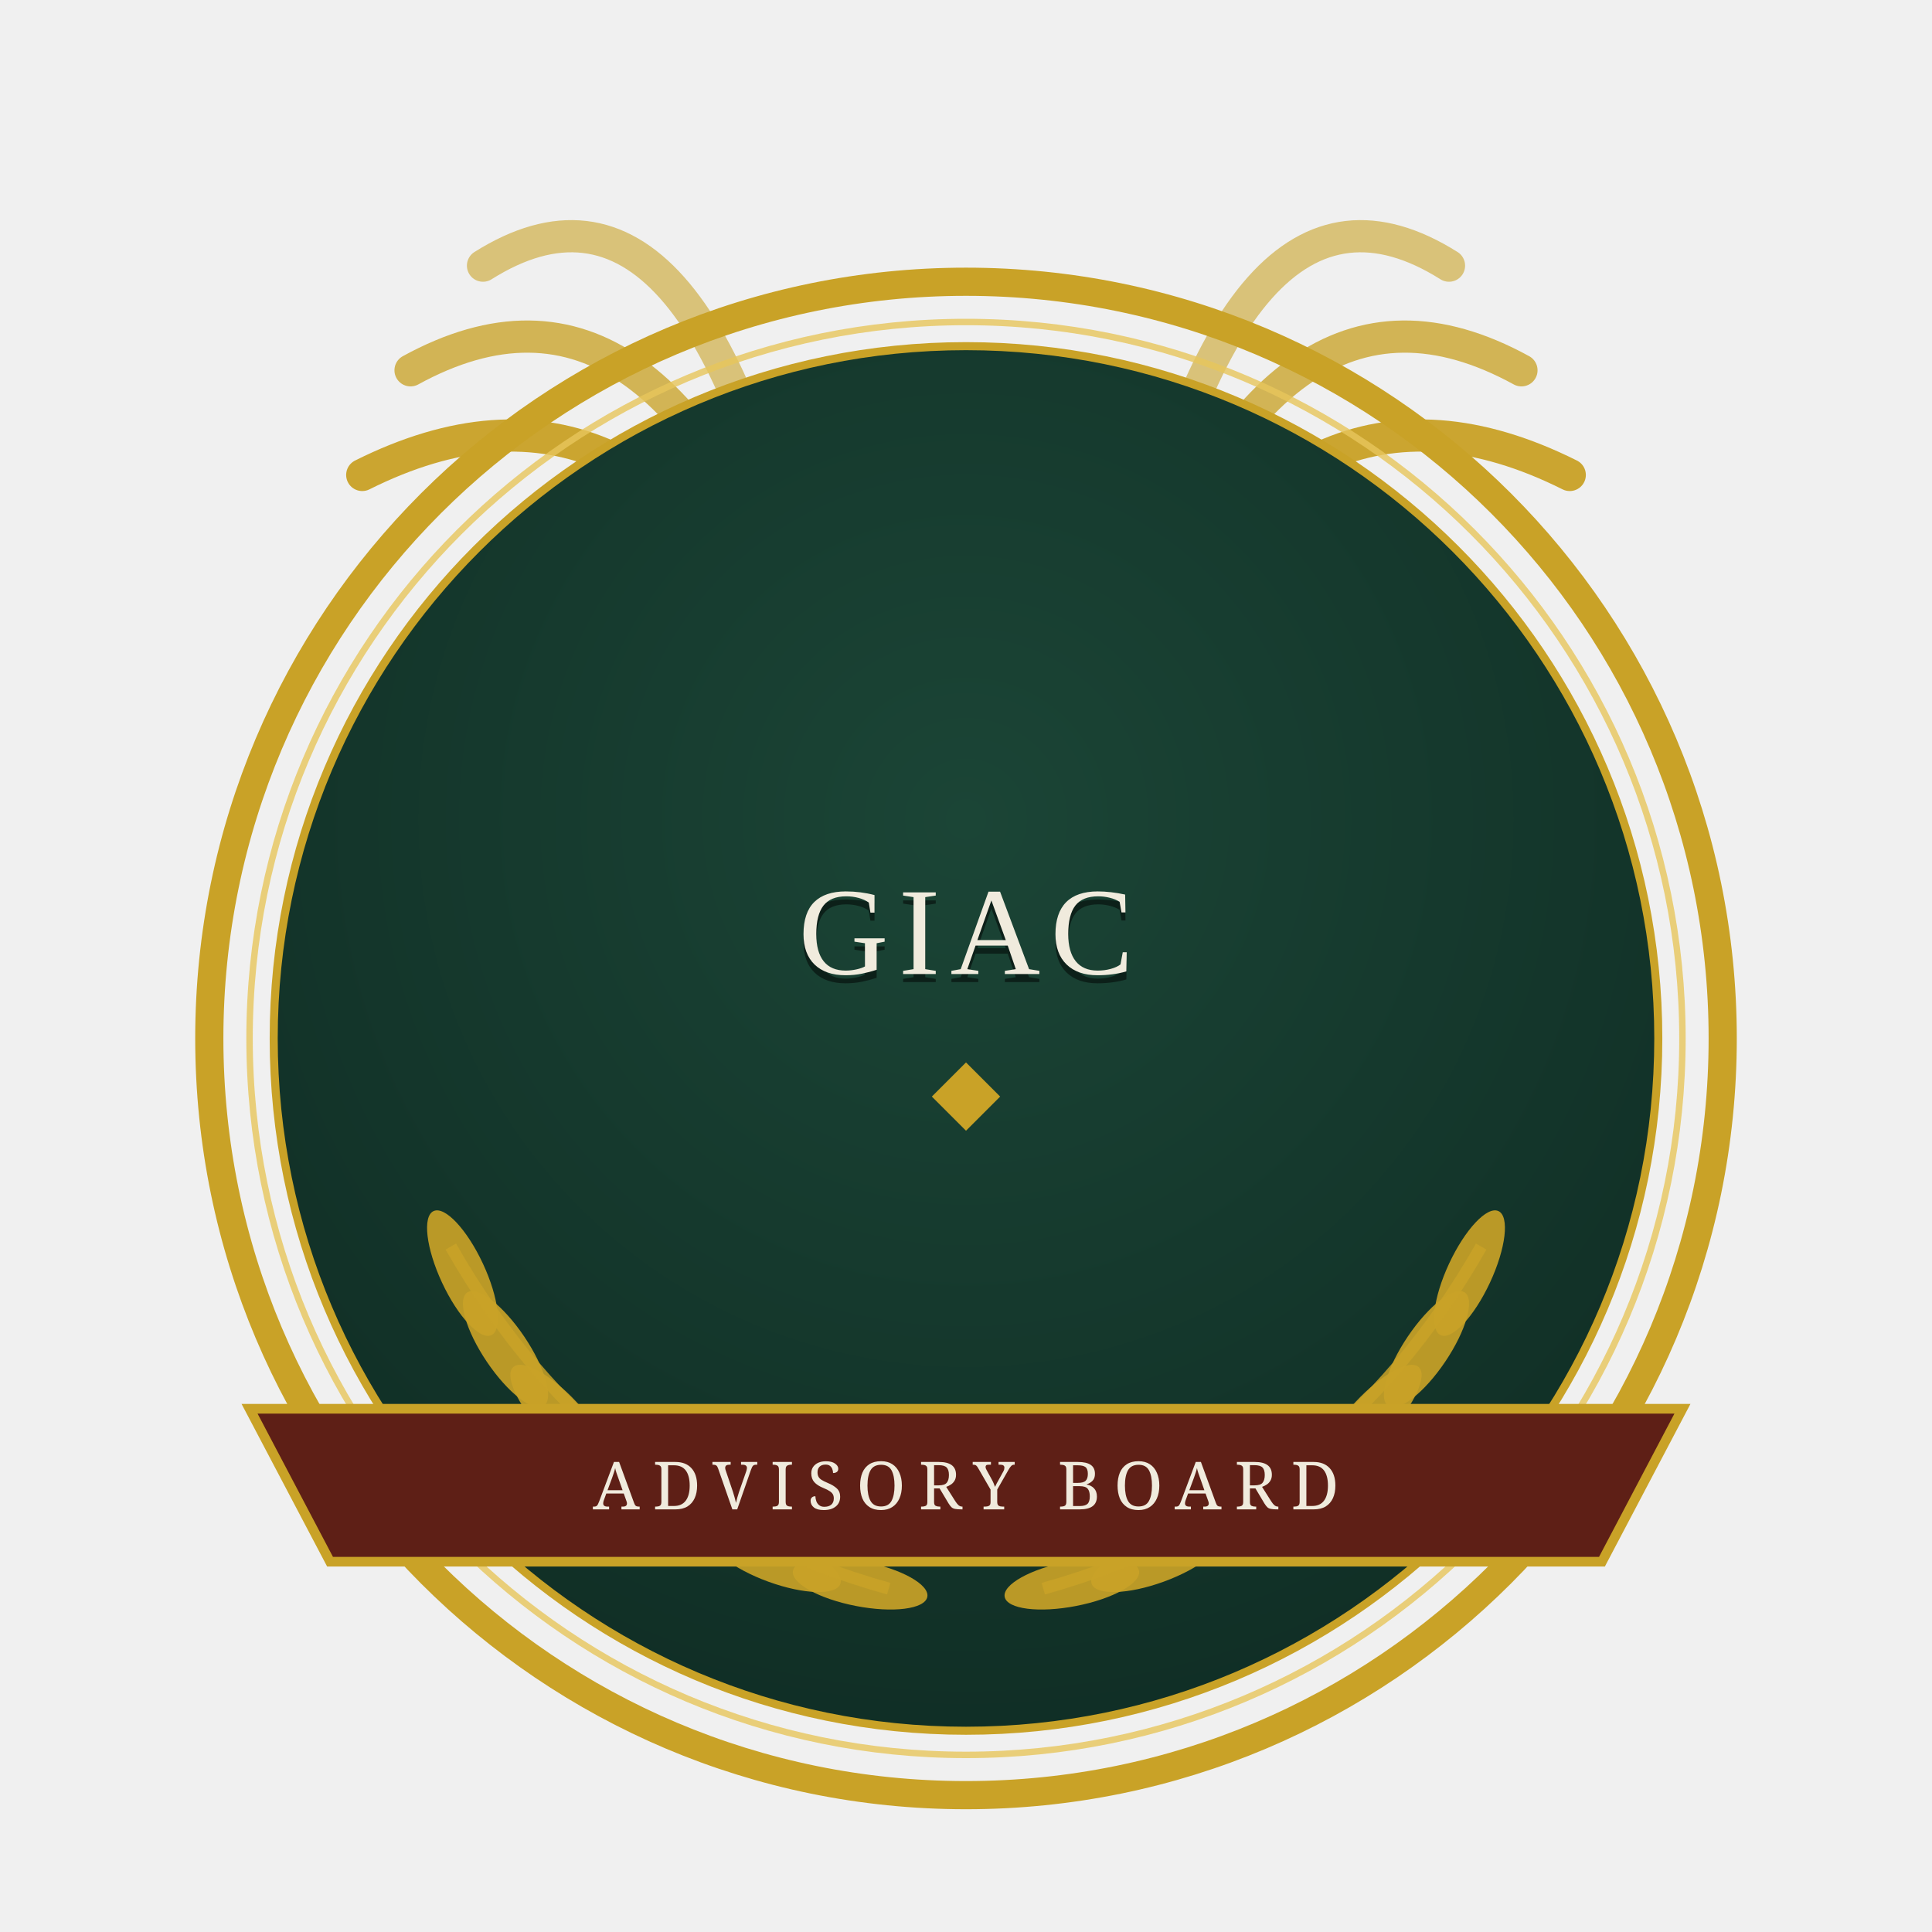
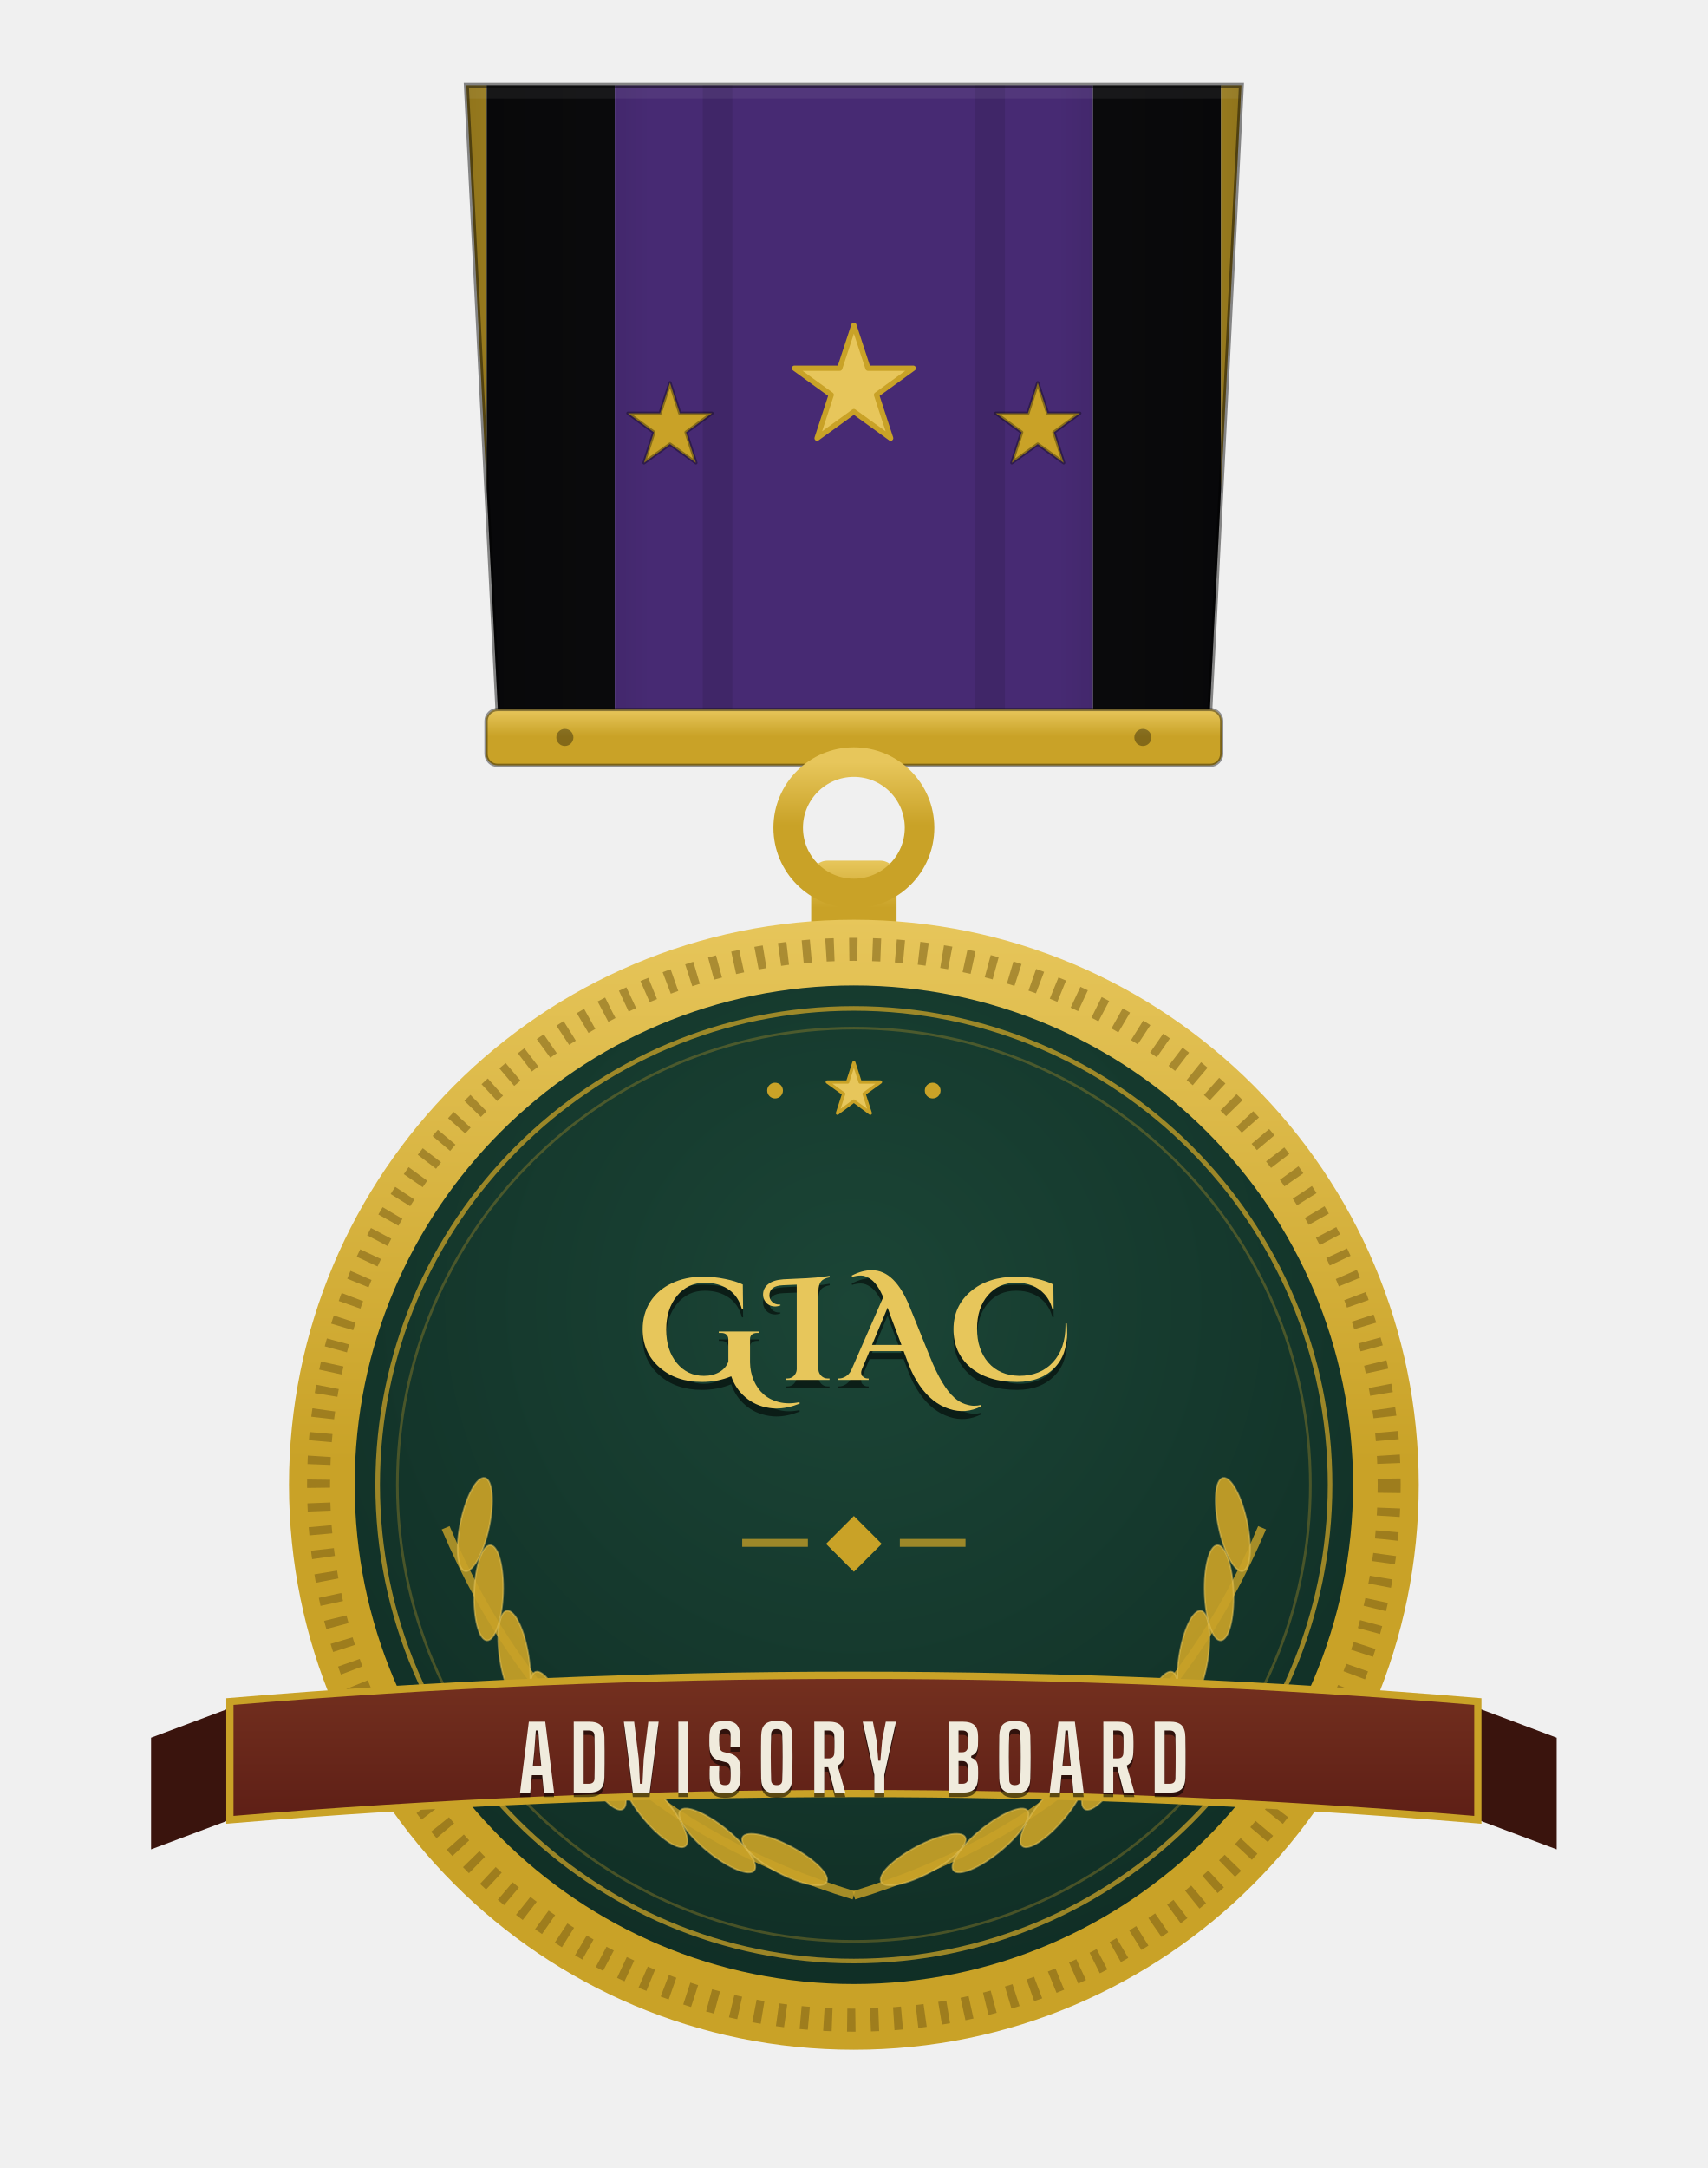
- <svg xmlns="http://www.w3.org/2000/svg" viewBox="0 0 480 480" role="img" aria-label="GIAC">
+ <svg xmlns="http://www.w3.org/2000/svg" xmlns:xlink="http://www.w3.org/1999/xlink" width="520" height="660" viewBox="0 0 520 660" role="img" aria-label="GIAC Advisory Board">
  <defs>
-     <radialGradient id="en" cx="50%" cy="34%" r="80%">
+     <radialGradient id="shatterpointsecurity-giac-advisory-en" cx="50%" cy="32%" r="82%">
      <stop offset="0%" stop-color="#1B4536" />
      <stop offset="100%" stop-color="#0E2A22" />
    </radialGradient>
+     <linearGradient id="shatterpointsecurity-giac-advisory-gold" x1="0" y1="0" x2="0" y2="1">
+       <stop offset="0%" stop-color="#E7C65B" />
+       <stop offset="48%" stop-color="#C9A227" />
+       <stop offset="100%" stop-color="#C9A227" />
+     </linearGradient>
+     <linearGradient id="shatterpointsecurity-giac-advisory-shade" x1="0" y1="0" x2="1" y2="0">
+       <stop offset="0%" stop-color="#000" stop-opacity="0.34" />
+       <stop offset="26%" stop-color="#000" stop-opacity="0" />
+       <stop offset="74%" stop-color="#000" stop-opacity="0" />
+       <stop offset="100%" stop-color="#000" stop-opacity="0.34" />
+     </linearGradient>
+     <linearGradient id="shatterpointsecurity-giac-advisory-band" x1="0" y1="0" x2="0" y2="1">
+       <stop offset="0%" stop-color="#74301F" />
+       <stop offset="100%" stop-color="#5E1F16" />
+     </linearGradient>
+     <clipPath id="shatterpointsecurity-giac-advisory-drape">
+       <polygon points="142,26 378,26 368,224 152,224" />
+     </clipPath>
+     <path id="gn65" d="M966 -183Q857 -238 745 -201Q626 -163 540 -39Q494 27 461 114L429 199H193L140 73Q135 60 135 52Q135 44 138 34Q142 25 154 18Q165 10 179 10H187V0H-27V10H-18Q5 10 28 24Q50 37 65 64L288 573Q249 661 205 694Q168 722 134 722Q101 722 72 712L70 722Q142 759 208 759Q290 759 355 695Q419 632 468 513L613 155Q695 -48 781 -124Q816 -155 853 -167Q890 -179 916 -179Q941 -179 965 -173ZM210 242H414L344 427Q339 441 330 466Q321 490 318 500Z" />
+     <path id="gn67" d="M808 391Q811 361 811 316Q811 270 793 204Q775 139 728 89Q632 -14 464 -14Q260 -14 142 86Q24 187 24 350Q24 512 144 613Q263 714 459 714Q534 714 602 699Q670 684 715 660L717 488H709Q692 552 652 595Q580 672 458 672Q336 672 262 585Q187 498 187 354Q187 211 264 121Q342 31 478 28Q625 28 712 122Q799 216 799 377Q799 384 799 391Z" />
+     <path id="gn71" d="M955 -198Q930 -198 906 -194Q809 -179 741 -120Q673 -62 643 25Q549 -14 440 -14Q260 -14 145 88Q30 190 30 350Q30 457 82 540Q135 623 230 668Q325 714 447 714Q527 714 602 698Q677 683 723 660L725 488H717Q693 579 624 626Q556 672 460 672Q342 672 268 582Q193 491 193 348Q193 206 266 117Q339 28 454 28Q516 28 562 55Q607 82 623 127V279Q623 301 610 313Q597 325 573 325H557V335H838V325H823Q798 325 785 313Q772 301 773 280V121Q774 55 798 -2Q851 -124 974 -154Q1007 -162 1042 -162Q1078 -162 1115 -154L1117 -164Q1031 -198 955 -198Z" />
+     <path id="gn73" d="M404 10H417V0H113V10H126Q152 10 170 28Q189 47 190 73V659L95 655Q1 651 1 585Q1 558 20 540Q38 521 71 521Q74 521 77 521V515Q57 508 43 508Q-2 508 -26 540Q-43 562 -43 590Q-43 634 -8 662Q26 691 98 696Q111 697 182 700Q344 706 417 720L419 710Q376 703 358 681Q341 659 340 616V73Q341 47 360 28Q378 10 404 10Z" />
+     <path id="gs65" d="M31 0 230 1600H600L799 0H569L532 393H298L261 0ZM319 592H511L476 944L443 1401H387L354 943Z" />
+     <path id="gs66" d="M92 0V1600H402Q586 1600 671 1524Q756 1447 757 1269Q757 1209 757 1161Q757 1113 755 1067Q750 969 714 912Q678 856 603 830V787Q681 761 718 704Q754 646 757 546Q759 488 759 439Q759 390 757 331Q750 154 668 77Q587 0 402 0ZM316 199H402Q467 199 500 232Q532 266 533 333Q534 387 534 435Q534 483 533 536Q532 631 500 671Q469 711 399 711H316ZM316 910H401Q466 910 498 951Q531 992 532 1072Q534 1127 534 1177Q534 1227 532 1281Q531 1341 498 1371Q466 1401 402 1401H316Z" />
+     <path id="gs68" d="M92 0V1600H430Q616 1600 698 1520Q781 1439 784 1255Q787 1093 788 946Q789 800 788 654Q787 509 784 346Q781 161 698 80Q615 0 429 0ZM316 199H429Q495 199 527 230Q559 260 560 321Q563 441 564 561Q565 681 565 801Q565 921 564 1041Q563 1161 560 1281Q559 1341 527 1371Q495 1401 430 1401H316Z" />
+     <path id="gs73" d="M92 0V1600H316V0Z" />
+     <path id="gs79" d="M435 -17Q251 -17 170 61Q88 139 84 320Q82 439 81 559Q80 679 80 800Q80 922 81 1042Q82 1162 84 1281Q88 1461 170 1539Q251 1617 435 1617Q619 1617 699 1539Q779 1461 784 1281Q787 1161 789 1040Q791 920 791 800Q791 679 789 559Q787 439 784 320Q779 139 699 61Q619 -17 435 -17ZM435 168Q498 168 528 196Q558 223 559 281Q564 403 566 535Q568 667 568 802Q568 938 566 1069Q564 1200 559 1320Q558 1378 528 1406Q497 1433 435 1433Q373 1433 342 1406Q311 1378 309 1320Q305 1200 302 1069Q300 938 300 802Q301 667 303 535Q305 403 309 281Q311 223 342 196Q373 168 435 168Z" />
+     <path id="gs82" d="M92 0V1600H413Q597 1600 680 1524Q762 1447 768 1269Q771 1198 772 1139Q772 1080 772 1024Q771 967 768 903Q764 788 728 716Q693 645 618 610L794 0H556L406 572H316V0ZM316 771H412Q478 771 510 802Q541 832 544 891Q547 954 548 1020Q549 1086 548 1152Q547 1218 544 1281Q541 1341 510 1371Q478 1401 413 1401H316Z" />
+     <path id="gs83" d="M416 -17Q233 -17 154 62Q76 140 69 322Q68 368 68 412Q67 456 69 500Q71 545 74 590H286Q282 510 282 432Q281 353 286 283Q290 225 321 196Q352 168 416 168Q478 168 506 196Q534 225 540 283Q543 327 544 365Q545 403 544 442Q543 482 540 529Q536 586 516 628Q495 669 443 682L306 717Q214 741 162 786Q111 831 88 900Q66 970 63 1067Q62 1120 62 1174Q63 1227 64 1280Q68 1401 104 1475Q139 1549 214 1583Q290 1617 416 1617Q592 1617 672 1539Q751 1461 758 1279Q760 1231 759 1160Q758 1090 755 1021H539Q542 1095 543 1170Q544 1245 541 1319Q539 1376 507 1404Q475 1433 415 1433Q351 1433 322 1404Q293 1376 288 1319Q283 1256 283 1193Q283 1130 288 1067Q292 1004 313 966Q334 928 389 914L512 885Q608 862 662 815Q716 768 739 697Q762 626 765 529Q767 489 767 456Q767 423 766 391Q765 359 764 322Q757 140 678 62Q599 -17 416 -17Z" />
+     <path id="gs86" d="M237 0 34 1600H266L370 758L398 199H454L482 758L586 1600H819L615 0Z" />
+     <path id="gs89" d="M289 0V398V400L27 1600H256L338 1183L379 719H425L466 1183L548 1600H778L514 399V397V0Z" />
  </defs>
-   <path d="M 200 168 Q 158 84 90 118" stroke="#C9A227" stroke-width="8" stroke-linecap="round" fill="none" opacity="0.95" />
-   <path d="M 200 162 Q 164 58 102 92" stroke="#C9A227" stroke-width="8" stroke-linecap="round" fill="none" opacity="0.77" />
-   <path d="M 200 156 Q 174 32 120 66" stroke="#C9A227" stroke-width="8" stroke-linecap="round" fill="none" opacity="0.59" />
-   <path d="M 280 168 Q 322 84 390 118" stroke="#C9A227" stroke-width="8" stroke-linecap="round" fill="none" opacity="0.95" />
-   <path d="M 280 162 Q 316 58 378 92" stroke="#C9A227" stroke-width="8" stroke-linecap="round" fill="none" opacity="0.77" />
-   <path d="M 280 156 Q 306 32 360 66" stroke="#C9A227" stroke-width="8" stroke-linecap="round" fill="none" opacity="0.59" />
-   <circle cx="240" cy="258" r="188" fill="none" stroke="#C9A227" stroke-width="7" />
-   <circle cx="240" cy="258" r="178" fill="none" stroke="#E7C65B" stroke-width="1.6" opacity="0.8" />
-   <circle cx="240" cy="258" r="172" fill="url(#en)" stroke="#C9A227" stroke-width="2" />
-   <ellipse cx="114.9" cy="316.3" rx="17" ry="5.6" fill="#C9A227" opacity="0.92" transform="rotate(425 114.9 316.3)" />
-   <ellipse cx="125.6" cy="335.2" rx="17" ry="5.6" fill="#C9A227" opacity="0.92" transform="rotate(416 125.6 335.2)" />
-   <ellipse cx="139.1" cy="352.1" rx="17" ry="5.6" fill="#C9A227" opacity="0.92" transform="rotate(407 139.1 352.1)" />
-   <ellipse cx="155.0" cy="366.7" rx="17" ry="5.6" fill="#C9A227" opacity="0.92" transform="rotate(398 155.0 366.7)" />
-   <ellipse cx="173.1" cy="378.7" rx="17" ry="5.6" fill="#C9A227" opacity="0.92" transform="rotate(389 173.1 378.7)" />
-   <ellipse cx="192.8" cy="387.7" rx="17" ry="5.6" fill="#C9A227" opacity="0.92" transform="rotate(380 192.8 387.7)" />
-   <ellipse cx="213.7" cy="393.5" rx="17" ry="5.6" fill="#C9A227" opacity="0.92" transform="rotate(371 213.7 393.5)" />
-   <path d="M 112.0 309.7 Q 148.9 374.6 220.8 394.7" stroke="#C9A227" stroke-width="3" fill="none" opacity="0.85" />
-   <ellipse cx="365.1" cy="316.3" rx="17" ry="5.6" fill="#C9A227" opacity="0.92" transform="rotate(115 365.1 316.3)" />
-   <ellipse cx="354.4" cy="335.2" rx="17" ry="5.6" fill="#C9A227" opacity="0.92" transform="rotate(124 354.4 335.2)" />
-   <ellipse cx="340.9" cy="352.1" rx="17" ry="5.6" fill="#C9A227" opacity="0.92" transform="rotate(133 340.9 352.1)" />
-   <ellipse cx="325.0" cy="366.7" rx="17" ry="5.6" fill="#C9A227" opacity="0.92" transform="rotate(142 325.0 366.7)" />
-   <ellipse cx="306.9" cy="378.7" rx="17" ry="5.6" fill="#C9A227" opacity="0.92" transform="rotate(151 306.9 378.7)" />
-   <ellipse cx="287.2" cy="387.7" rx="17" ry="5.6" fill="#C9A227" opacity="0.92" transform="rotate(160 287.2 387.7)" />
-   <ellipse cx="266.3" cy="393.5" rx="17" ry="5.6" fill="#C9A227" opacity="0.92" transform="rotate(169 266.3 393.5)" />
-   <path d="M 368.0 309.7 Q 331.1 374.6 259.2 394.7" stroke="#C9A227" stroke-width="3" fill="none" opacity="0.85" />
-   <text x="240" y="244" text-anchor="middle" font-family="Georgia, 'Times New Roman', serif" font-size="31" letter-spacing="2.5" fill="#000000" opacity="0.5">GIAC</text>
-   <text x="240" y="242" text-anchor="middle" font-family="Georgia, 'Times New Roman', serif" font-size="31" letter-spacing="2.5" fill="#F0EBDD" opacity="1">GIAC</text>
-   <rect x="234" y="266.44" width="12" height="12" fill="#C9A227" transform="rotate(45 240 272.44)" />
-   <polygon points="62,350 418,350 398,388 82,388" fill="#5E1F16" stroke="#C9A227" stroke-width="2.4" />
-   <text x="240" y="375" text-anchor="middle" font-family="Georgia, serif" font-size="16.5" letter-spacing="3.2" fill="#F0EBDD">ADVISORY BOARD</text>
+   <g clip-path="url(#shatterpointsecurity-giac-advisory-drape)">
+     <rect x="130.0" y="20" width="18.2" height="212" fill="#C9A227" />
+     <rect x="148.2" y="20" width="39.0" height="212" fill="#0B0B0D" />
+     <rect x="187.2" y="20" width="145.6" height="212" fill="#472A73" />
+     <rect x="332.8" y="20" width="39.0" height="212" fill="#0B0B0D" />
+     <rect x="371.8" y="20" width="18.2" height="212" fill="#C9A227" />
+     <rect x="130" y="20" width="260" height="212" fill="url(#shatterpointsecurity-giac-advisory-shade)" />
+     <rect x="214" y="20" width="9" height="212" fill="#000" opacity="0.10" />
+     <rect x="297" y="20" width="9" height="212" fill="#000" opacity="0.10" />
+     <rect x="130" y="20" width="260" height="10" fill="#FFF" opacity="0.06" />
+   </g>
+   <polygon points="142,26 378,26 368,224 152,224" fill="none" stroke="#000" stroke-opacity="0.45" stroke-width="1.5" />
+   <polygon points="260.0,99.0 264.3,112.1 278.1,112.1 266.9,120.2 271.2,133.4 260.0,125.3 248.8,133.4 253.1,120.2 241.9,112.1 255.7,112.1" fill="#E7C65B" stroke="#C9A227" stroke-width="1.6" stroke-linejoin="round" />
+   <polygon points="204.0,116.5 207.0,125.8 216.8,125.8 208.9,131.6 211.9,140.9 204.0,135.2 196.1,140.9 199.1,131.6 191.2,125.8 201.0,125.8" fill="#C9A227" stroke="#00000055" stroke-width="1.0" stroke-linejoin="round" />
+   <polygon points="316.0,116.5 319.0,125.8 328.8,125.8 320.9,131.6 323.9,140.9 316.0,135.2 308.1,140.9 311.1,131.6 303.2,125.8 313.0,125.8" fill="#C9A227" stroke="#00000055" stroke-width="1.0" stroke-linejoin="round" />
+   <rect x="148" y="216" width="224" height="17" rx="3.5" fill="url(#shatterpointsecurity-giac-advisory-gold)" stroke="#00000066" stroke-width="1" />
+   <circle cx="172" cy="224.5" r="2.6" fill="#000" opacity="0.35" />
+   <circle cx="348" cy="224.5" r="2.6" fill="#000" opacity="0.35" />
+   <rect x="247" y="262" width="26" height="30" rx="5" fill="url(#shatterpointsecurity-giac-advisory-gold)" />
+   <circle cx="260.0" cy="252" r="20" fill="none" stroke="url(#shatterpointsecurity-giac-advisory-gold)" stroke-width="9" />
+   <circle cx="260.0" cy="452.0" r="172.0" fill="url(#shatterpointsecurity-giac-advisory-gold)" />
+   <circle cx="260.0" cy="452.0" r="163.0" fill="none" stroke="#7A5E14" stroke-width="7" stroke-dasharray="2.5 4.6" opacity="0.55" />
+   <circle cx="260.0" cy="452.0" r="152.0" fill="url(#shatterpointsecurity-giac-advisory-en)" />
+   <circle cx="260.0" cy="452.0" r="145.0" fill="none" stroke="#C9A227" stroke-width="1.4" opacity="0.75" />
+   <circle cx="260.0" cy="452.0" r="139.0" fill="none" stroke="#C9A227" stroke-width="0.8" opacity="0.3" />
+   <path d="M 260.0 577.0 Q 171.7 550.1 135.7 465.1" stroke="#C9A227" stroke-width="2.6" fill="none" opacity="0.8" />
+   <ellipse cx="238.9" cy="566.1" rx="14.5" ry="4.4" transform="rotate(208 238.9 566.1)" fill="#C9A227" opacity="0.92" />
+   <ellipse cx="238.9" cy="566.1" rx="14.5" ry="4.4" transform="rotate(208 238.9 566.1)" fill="none" stroke="#E7C65B" stroke-width="0.5" opacity="0.5" />
+   <ellipse cx="218.4" cy="560.3" rx="14.5" ry="4.4" transform="rotate(219 218.4 560.3)" fill="#C9A227" opacity="0.92" />
+   <ellipse cx="218.4" cy="560.3" rx="14.5" ry="4.4" transform="rotate(219 218.4 560.3)" fill="none" stroke="#E7C65B" stroke-width="0.5" opacity="0.5" />
+   <ellipse cx="199.4" cy="550.9" rx="14.5" ry="4.4" transform="rotate(230 199.4 550.9)" fill="#C9A227" opacity="0.92" />
+   <ellipse cx="199.4" cy="550.9" rx="14.5" ry="4.4" transform="rotate(230 199.4 550.9)" fill="none" stroke="#E7C65B" stroke-width="0.5" opacity="0.5" />
+   <ellipse cx="182.4" cy="538.2" rx="14.5" ry="4.4" transform="rotate(240 182.4 538.2)" fill="#C9A227" opacity="0.92" />
+   <ellipse cx="182.4" cy="538.2" rx="14.5" ry="4.4" transform="rotate(240 182.4 538.2)" fill="none" stroke="#E7C65B" stroke-width="0.5" opacity="0.5" />
+   <ellipse cx="168.0" cy="522.6" rx="14.5" ry="4.4" transform="rotate(250 168.0 522.6)" fill="#C9A227" opacity="0.92" />
+   <ellipse cx="168.0" cy="522.6" rx="14.5" ry="4.4" transform="rotate(250 168.0 522.6)" fill="none" stroke="#E7C65B" stroke-width="0.5" opacity="0.5" />
+   <ellipse cx="156.6" cy="504.7" rx="14.5" ry="4.4" transform="rotate(261 156.6 504.7)" fill="#C9A227" opacity="0.92" />
+   <ellipse cx="156.6" cy="504.7" rx="14.5" ry="4.4" transform="rotate(261 156.6 504.7)" fill="none" stroke="#E7C65B" stroke-width="0.5" opacity="0.5" />
+   <ellipse cx="148.8" cy="484.9" rx="14.5" ry="4.4" transform="rotate(272 148.8 484.9)" fill="#C9A227" opacity="0.92" />
+   <ellipse cx="148.8" cy="484.9" rx="14.5" ry="4.4" transform="rotate(272 148.8 484.9)" fill="none" stroke="#E7C65B" stroke-width="0.5" opacity="0.5" />
+   <ellipse cx="144.6" cy="464.1" rx="14.5" ry="4.4" transform="rotate(282 144.6 464.1)" fill="#C9A227" opacity="0.92" />
+   <ellipse cx="144.6" cy="464.1" rx="14.5" ry="4.4" transform="rotate(282 144.6 464.1)" fill="none" stroke="#E7C65B" stroke-width="0.5" opacity="0.5" />
+   <path d="M 260.0 577.0 Q 348.3 550.1 384.3 465.1" stroke="#C9A227" stroke-width="2.6" fill="none" opacity="0.8" />
+   <ellipse cx="281.1" cy="566.1" rx="14.5" ry="4.4" transform="rotate(152 281.1 566.1)" fill="#C9A227" opacity="0.92" />
+   <ellipse cx="281.1" cy="566.1" rx="14.5" ry="4.4" transform="rotate(152 281.1 566.1)" fill="none" stroke="#E7C65B" stroke-width="0.5" opacity="0.5" />
+   <ellipse cx="301.6" cy="560.3" rx="14.5" ry="4.4" transform="rotate(141 301.6 560.3)" fill="#C9A227" opacity="0.92" />
+   <ellipse cx="301.6" cy="560.3" rx="14.5" ry="4.4" transform="rotate(141 301.6 560.3)" fill="none" stroke="#E7C65B" stroke-width="0.5" opacity="0.5" />
+   <ellipse cx="320.6" cy="550.9" rx="14.5" ry="4.4" transform="rotate(130 320.6 550.9)" fill="#C9A227" opacity="0.92" />
+   <ellipse cx="320.6" cy="550.9" rx="14.5" ry="4.4" transform="rotate(130 320.6 550.9)" fill="none" stroke="#E7C65B" stroke-width="0.5" opacity="0.5" />
+   <ellipse cx="337.6" cy="538.2" rx="14.5" ry="4.4" transform="rotate(120 337.6 538.2)" fill="#C9A227" opacity="0.92" />
+   <ellipse cx="337.6" cy="538.2" rx="14.5" ry="4.4" transform="rotate(120 337.6 538.2)" fill="none" stroke="#E7C65B" stroke-width="0.5" opacity="0.5" />
+   <ellipse cx="352.0" cy="522.6" rx="14.5" ry="4.4" transform="rotate(110 352.0 522.6)" fill="#C9A227" opacity="0.92" />
+   <ellipse cx="352.0" cy="522.6" rx="14.5" ry="4.4" transform="rotate(110 352.0 522.6)" fill="none" stroke="#E7C65B" stroke-width="0.5" opacity="0.5" />
+   <ellipse cx="363.4" cy="504.7" rx="14.5" ry="4.4" transform="rotate(99 363.4 504.7)" fill="#C9A227" opacity="0.92" />
+   <ellipse cx="363.4" cy="504.7" rx="14.5" ry="4.4" transform="rotate(99 363.4 504.7)" fill="none" stroke="#E7C65B" stroke-width="0.5" opacity="0.5" />
+   <ellipse cx="371.2" cy="484.9" rx="14.5" ry="4.4" transform="rotate(88 371.2 484.9)" fill="#C9A227" opacity="0.92" />
+   <ellipse cx="371.2" cy="484.9" rx="14.5" ry="4.4" transform="rotate(88 371.2 484.9)" fill="none" stroke="#E7C65B" stroke-width="0.5" opacity="0.5" />
+   <ellipse cx="375.4" cy="464.1" rx="14.5" ry="4.4" transform="rotate(78 375.4 464.1)" fill="#C9A227" opacity="0.92" />
+   <ellipse cx="375.4" cy="464.1" rx="14.5" ry="4.4" transform="rotate(78 375.4 464.1)" fill="none" stroke="#E7C65B" stroke-width="0.5" opacity="0.5" />
+   <polygon points="260.0,323.5 261.9,329.4 268.1,329.4 263.1,333.0 265.0,338.9 260.0,335.2 255.0,338.9 256.9,333.0 251.9,329.4 258.1,329.4" fill="#E7C65B" stroke="#C9A227" stroke-width="1.0" stroke-linejoin="round" />
+   <circle cx="236.0" cy="332.0" r="2.4" fill="#C9A227" />
+   <circle cx="284.0" cy="332.0" r="2.4" fill="#C9A227" />
+   <use href="#gn71" xlink:href="#gn71" transform="translate(194.37 422.50) scale(0.044 -0.044)" fill="#000000" opacity="0.55" />
+   <use href="#gn73" xlink:href="#gn73" transform="translate(234.24 422.50) scale(0.044 -0.044)" fill="#000000" opacity="0.55" />
+   <use href="#gn65" xlink:href="#gn65" transform="translate(256.28 422.50) scale(0.044 -0.044)" fill="#000000" opacity="0.55" />
+   <use href="#gn67" xlink:href="#gn67" transform="translate(289.28 422.50) scale(0.044 -0.044)" fill="#000000" opacity="0.55" />
+   <use href="#gn71" xlink:href="#gn71" transform="translate(194.37 420.08) scale(0.044 -0.044)" fill="#E7C65B" opacity="1.0" />
+   <use href="#gn73" xlink:href="#gn73" transform="translate(234.24 420.08) scale(0.044 -0.044)" fill="#E7C65B" opacity="1.0" />
+   <use href="#gn65" xlink:href="#gn65" transform="translate(256.28 420.08) scale(0.044 -0.044)" fill="#E7C65B" opacity="1.0" />
+   <use href="#gn67" xlink:href="#gn67" transform="translate(289.28 420.08) scale(0.044 -0.044)" fill="#E7C65B" opacity="1.0" />
+   <rect x="254.0" y="464.0" width="12" height="12" fill="#C9A227" transform="rotate(45 260.0 470.0)" />
+   <rect x="226.0" y="468.5" width="20" height="2.4" fill="#C9A227" opacity="0.75" />
+   <rect x="274.0" y="468.5" width="20" height="2.4" fill="#C9A227" opacity="0.75" />
+   <polygon points="70,520.0 70,554.0 46,563.0 46,529.0" fill="#3A140D" />
+   <polygon points="450,520.0 450,554.0 474,563.0 474,529.0" fill="#3A140D" />
+   <path d="M 70 518.0 Q 260.0 502.0 450 518.0 L 450 554.0 Q 260.0 538.0 70 554.0 Z" fill="url(#shatterpointsecurity-giac-advisory-band)" stroke="#C9A227" stroke-width="2.2" />
+   <use href="#gs65" xlink:href="#gs65" transform="translate(157.93 547.07) scale(0.0135 -0.0135)" fill="#000000" opacity="0.55" />
+   <use href="#gs68" xlink:href="#gs68" transform="translate(173.46 547.07) scale(0.0135 -0.0135)" fill="#000000" opacity="0.55" />
+   <use href="#gs86" xlink:href="#gs86" transform="translate(189.50 547.07) scale(0.0135 -0.0135)" fill="#000000" opacity="0.55" />
+   <use href="#gs73" xlink:href="#gs73" transform="translate(205.32 547.07) scale(0.0135 -0.0135)" fill="#000000" opacity="0.55" />
+   <use href="#gs83" xlink:href="#gs83" transform="translate(215.15 547.07) scale(0.0135 -0.0135)" fill="#000000" opacity="0.55" />
+   <use href="#gs79" xlink:href="#gs79" transform="translate(230.64 547.07) scale(0.0135 -0.0135)" fill="#000000" opacity="0.55" />
+   <use href="#gs82" xlink:href="#gs82" transform="translate(246.70 547.07) scale(0.0135 -0.0135)" fill="#000000" opacity="0.55" />
+   <use href="#gs89" xlink:href="#gs89" transform="translate(262.33 547.07) scale(0.0135 -0.0135)" fill="#000000" opacity="0.55" />
+   <use href="#gs66" xlink:href="#gs66" transform="translate(287.60 547.07) scale(0.0135 -0.0135)" fill="#000000" opacity="0.55" />
+   <use href="#gs79" xlink:href="#gs79" transform="translate(303.14 547.07) scale(0.0135 -0.0135)" fill="#000000" opacity="0.55" />
+   <use href="#gs65" xlink:href="#gs65" transform="translate(319.19 547.07) scale(0.0135 -0.0135)" fill="#000000" opacity="0.55" />
+   <use href="#gs82" xlink:href="#gs82" transform="translate(334.72 547.07) scale(0.0135 -0.0135)" fill="#000000" opacity="0.55" />
+   <use href="#gs68" xlink:href="#gs68" transform="translate(350.35 547.07) scale(0.0135 -0.0135)" fill="#000000" opacity="0.55" />
+   <use href="#gs65" xlink:href="#gs65" transform="translate(157.93 545.72) scale(0.0135 -0.0135)" fill="#F0EBDD" opacity="1.0" />
+   <use href="#gs68" xlink:href="#gs68" transform="translate(173.46 545.72) scale(0.0135 -0.0135)" fill="#F0EBDD" opacity="1.0" />
+   <use href="#gs86" xlink:href="#gs86" transform="translate(189.50 545.72) scale(0.0135 -0.0135)" fill="#F0EBDD" opacity="1.0" />
+   <use href="#gs73" xlink:href="#gs73" transform="translate(205.32 545.72) scale(0.0135 -0.0135)" fill="#F0EBDD" opacity="1.0" />
+   <use href="#gs83" xlink:href="#gs83" transform="translate(215.15 545.72) scale(0.0135 -0.0135)" fill="#F0EBDD" opacity="1.0" />
+   <use href="#gs79" xlink:href="#gs79" transform="translate(230.64 545.72) scale(0.0135 -0.0135)" fill="#F0EBDD" opacity="1.0" />
+   <use href="#gs82" xlink:href="#gs82" transform="translate(246.70 545.72) scale(0.0135 -0.0135)" fill="#F0EBDD" opacity="1.0" />
+   <use href="#gs89" xlink:href="#gs89" transform="translate(262.33 545.72) scale(0.0135 -0.0135)" fill="#F0EBDD" opacity="1.0" />
+   <use href="#gs66" xlink:href="#gs66" transform="translate(287.60 545.72) scale(0.0135 -0.0135)" fill="#F0EBDD" opacity="1.0" />
+   <use href="#gs79" xlink:href="#gs79" transform="translate(303.14 545.72) scale(0.0135 -0.0135)" fill="#F0EBDD" opacity="1.0" />
+   <use href="#gs65" xlink:href="#gs65" transform="translate(319.19 545.72) scale(0.0135 -0.0135)" fill="#F0EBDD" opacity="1.0" />
+   <use href="#gs82" xlink:href="#gs82" transform="translate(334.72 545.72) scale(0.0135 -0.0135)" fill="#F0EBDD" opacity="1.0" />
+   <use href="#gs68" xlink:href="#gs68" transform="translate(350.35 545.72) scale(0.0135 -0.0135)" fill="#F0EBDD" opacity="1.0" />
</svg>
